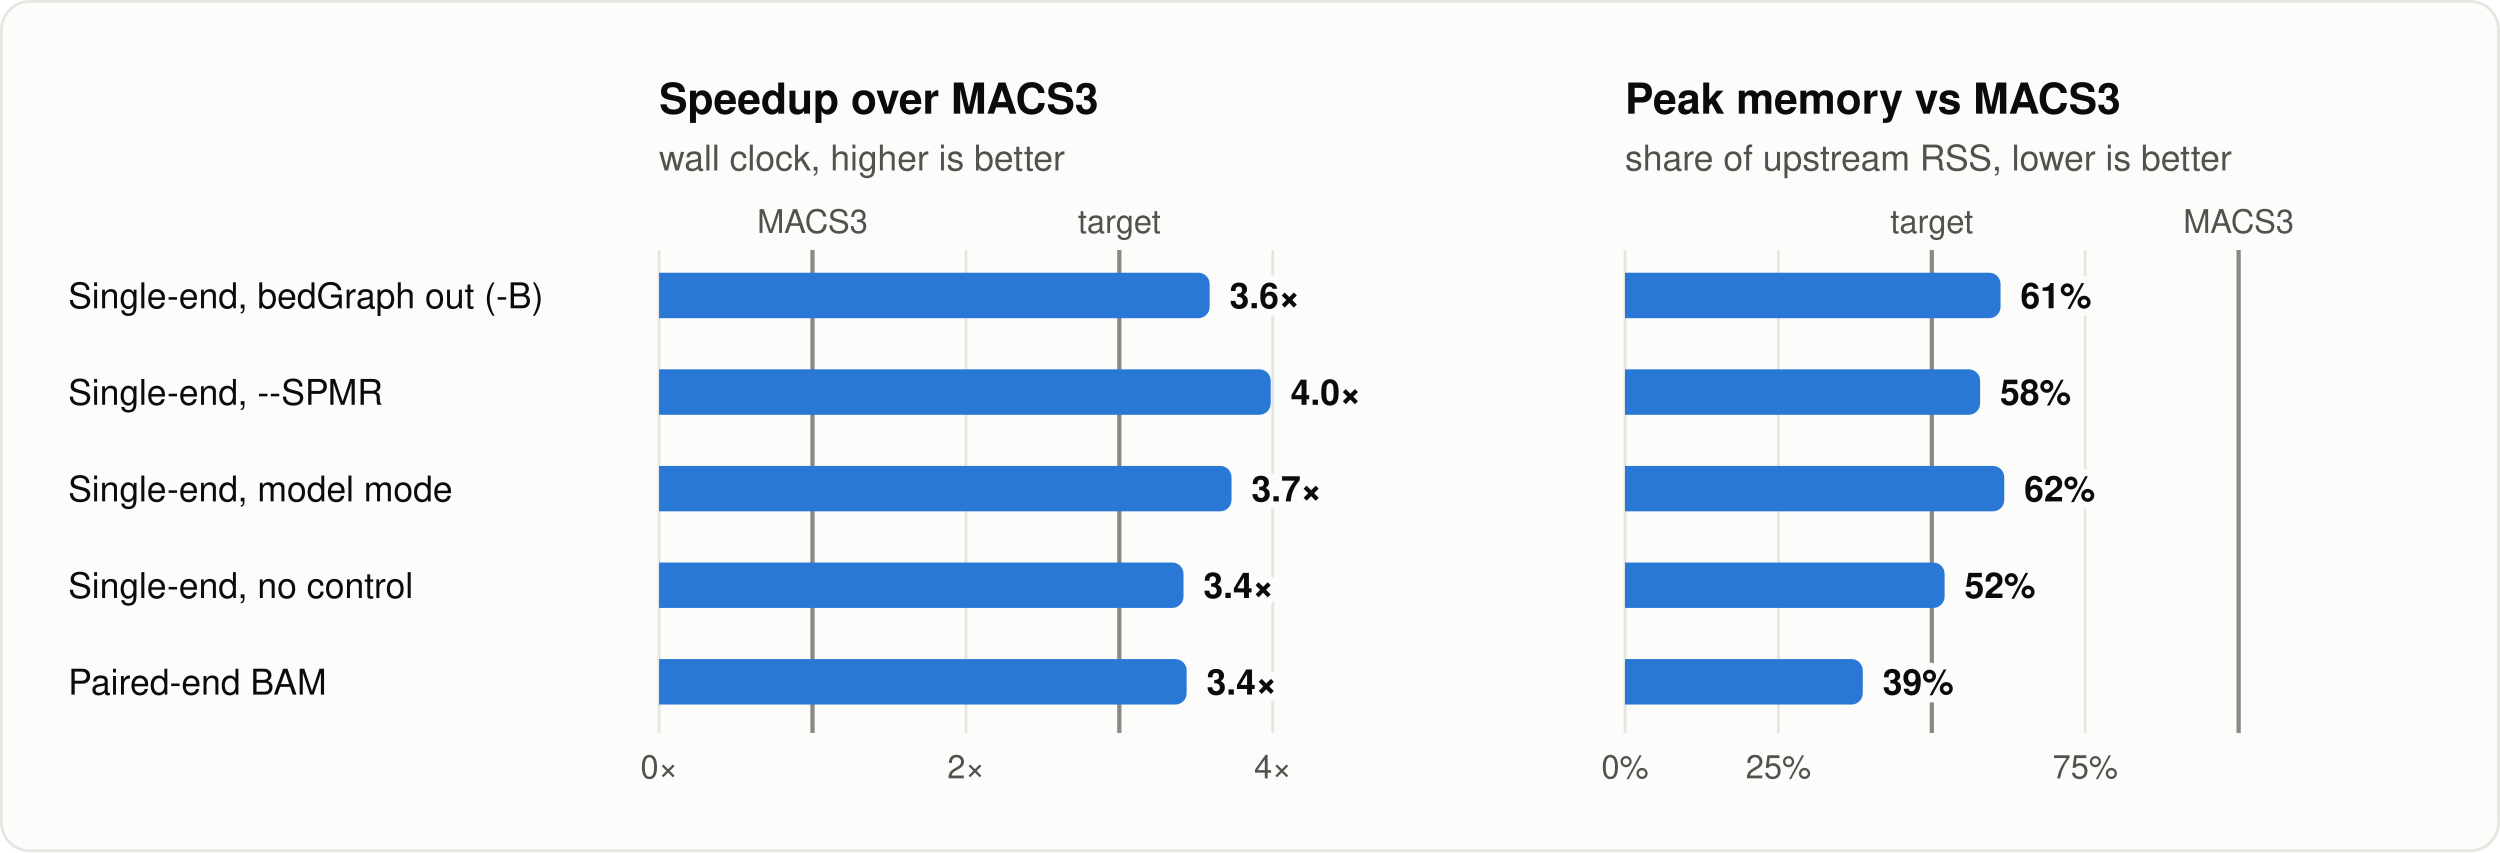
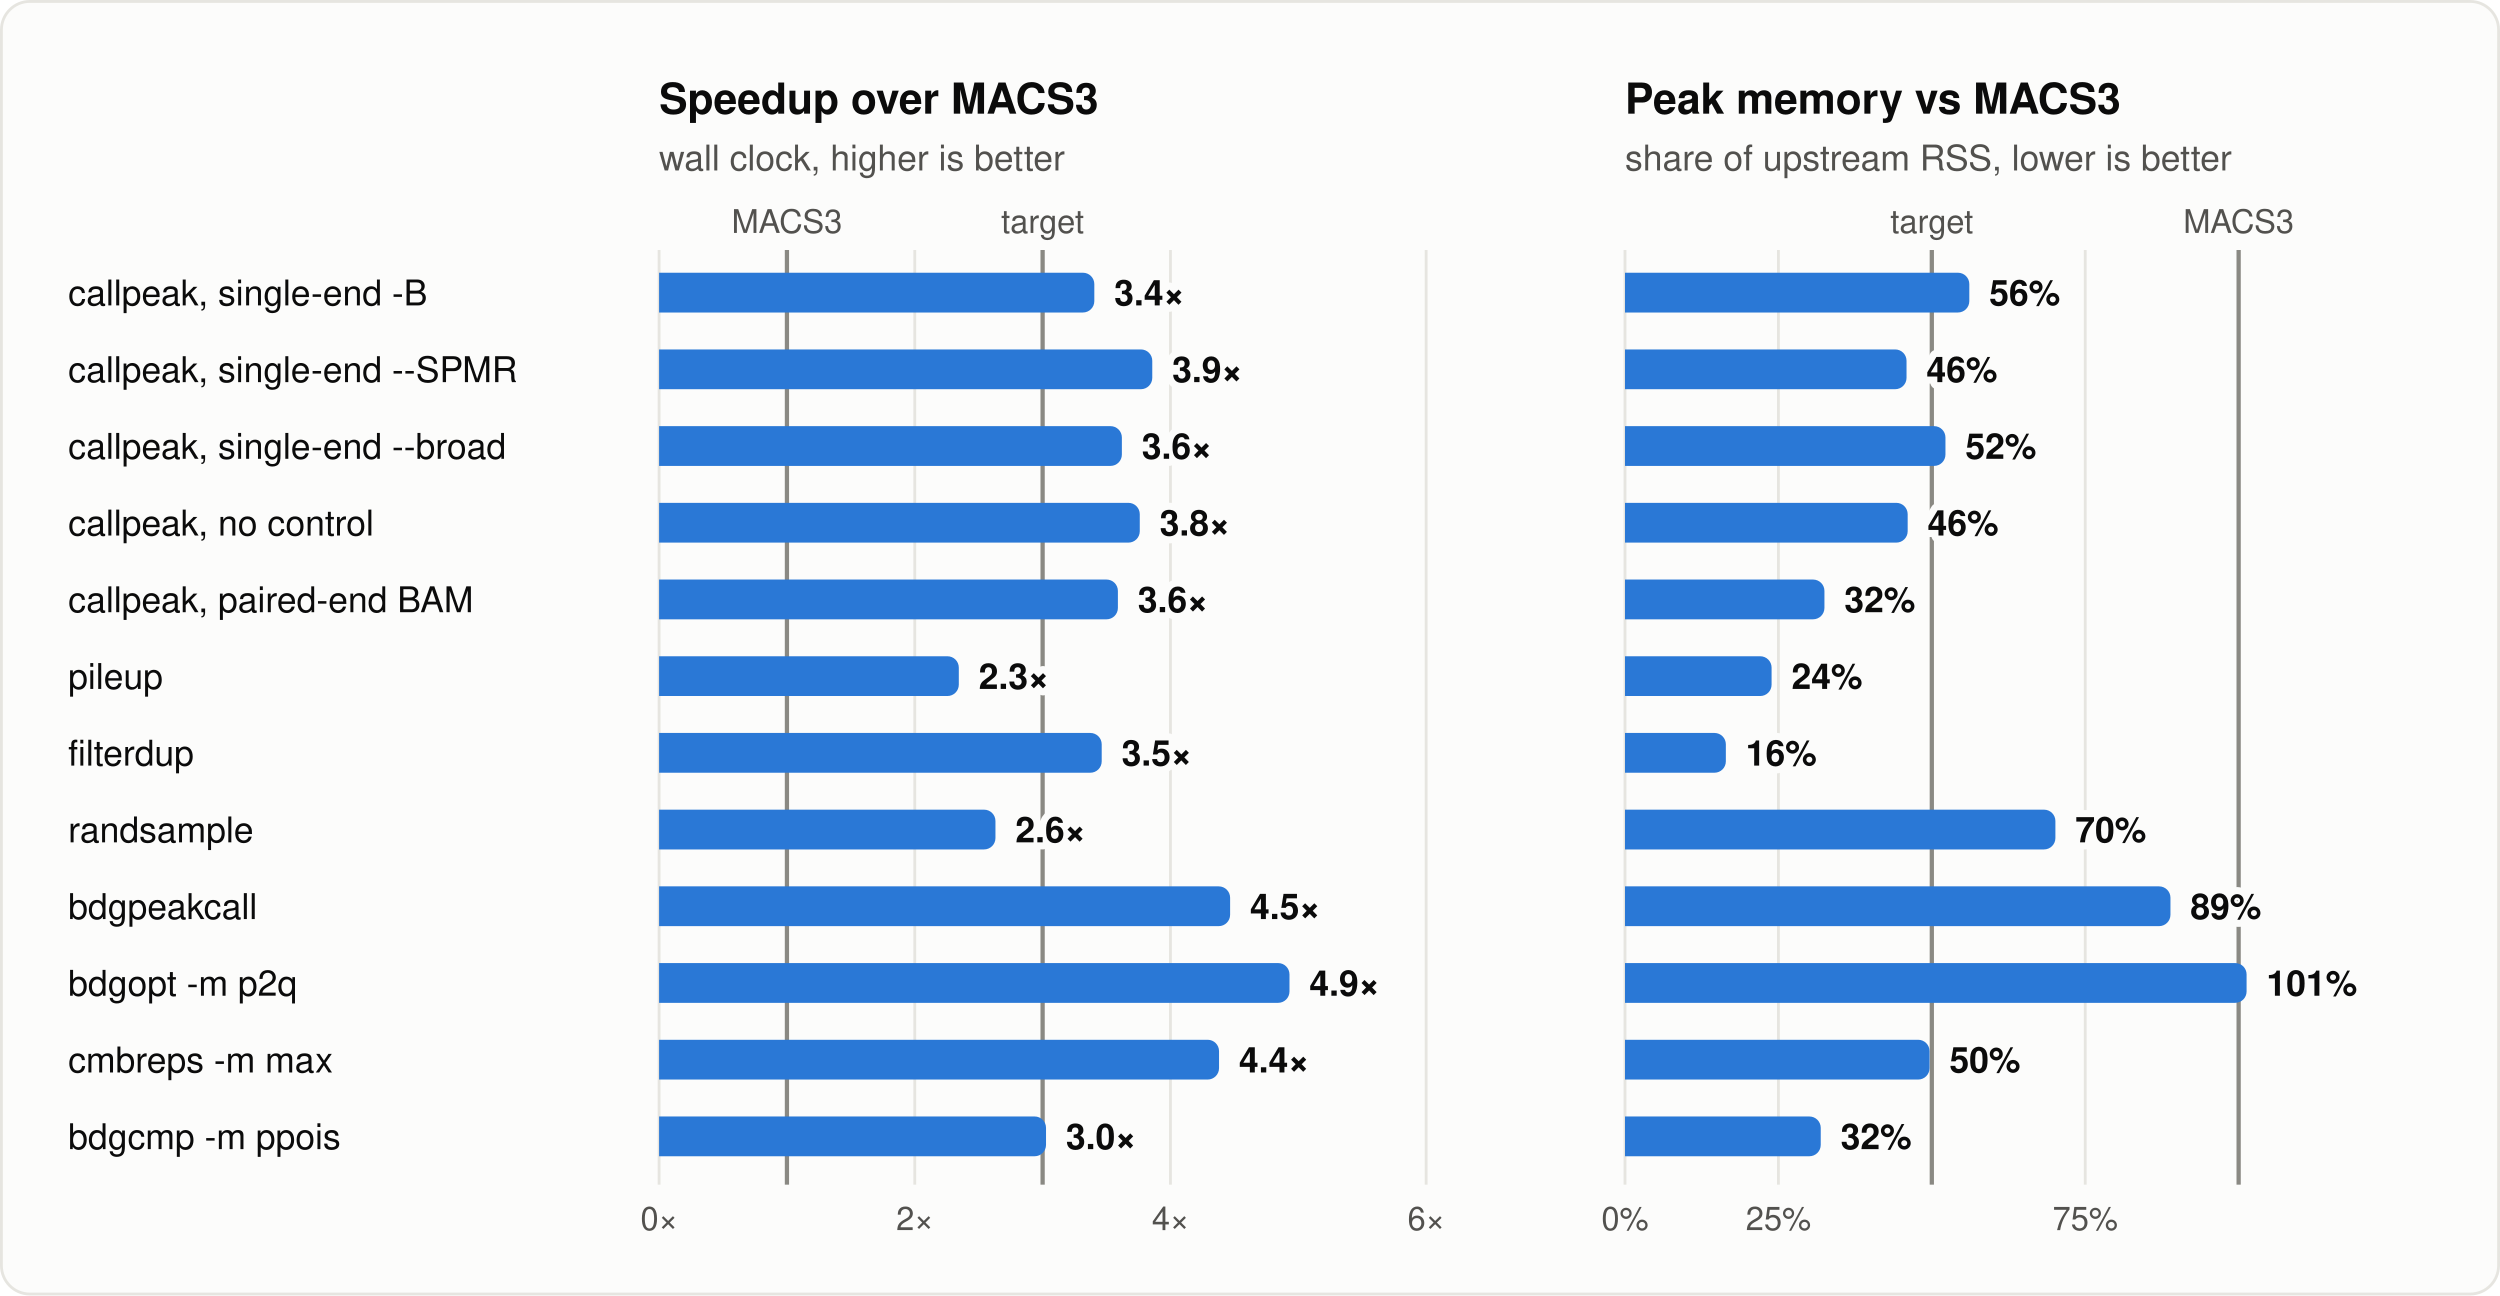
- <svg xmlns="http://www.w3.org/2000/svg" viewBox="0 0 880 300" width="880" height="300" font-family="-apple-system,BlinkMacSystemFont,'Segoe UI',Helvetica,Arial,sans-serif" role="img" aria-label="macs3-rs is 3.4 to 4.0 times faster than MACS3 and uses 39 to 62 percent of its peak memory across five callpeak workloads">
-   <rect x="0.5" y="0.5" width="879" height="299" rx="10" fill="#fcfcfb" stroke="#e6e5e0" />
-   <text x="24" y="108.5" font-size="12.5" fill="#0b0b0b">Single-end, bedGraph out (-B)</text>
-   <text x="24" y="142.5" font-size="12.5" fill="#0b0b0b">Single-end, --SPMR</text>
-   <text x="24" y="176.5" font-size="12.5" fill="#0b0b0b">Single-end, model mode</text>
-   <text x="24" y="210.5" font-size="12.5" fill="#0b0b0b">Single-end, no control</text>
-   <text x="24" y="244.5" font-size="12.5" fill="#0b0b0b">Paired-end BAM</text>
+ <svg xmlns="http://www.w3.org/2000/svg" viewBox="0 0 880 456" width="880" height="456" font-family="-apple-system,BlinkMacSystemFont,'Segoe UI',Helvetica,Arial,sans-serif" role="img" aria-label="macs3-rs is 2.3 to 4.9 times faster than MACS3 and uses 16 to 101 percent of its peak memory across twelve workloads">
+   <rect x="0.5" y="0.5" width="879" height="455" rx="10" fill="#fcfcfb" stroke="#e6e5e0" />
+   <text x="24" y="107.5" font-size="12.5" fill="#0b0b0b">callpeak, single-end -B</text>
+   <text x="24" y="134.5" font-size="12.5" fill="#0b0b0b">callpeak, single-end --SPMR</text>
+   <text x="24" y="161.5" font-size="12.5" fill="#0b0b0b">callpeak, single-end --broad</text>
+   <text x="24" y="188.5" font-size="12.5" fill="#0b0b0b">callpeak, no control</text>
+   <text x="24" y="215.5" font-size="12.5" fill="#0b0b0b">callpeak, paired-end BAM</text>
+   <text x="24" y="242.5" font-size="12.5" fill="#0b0b0b">pileup</text>
+   <text x="24" y="269.5" font-size="12.5" fill="#0b0b0b">filterdup</text>
+   <text x="24" y="296.5" font-size="12.5" fill="#0b0b0b">randsample</text>
+   <text x="24" y="323.5" font-size="12.5" fill="#0b0b0b">bdgpeakcall</text>
+   <text x="24" y="350.5" font-size="12.5" fill="#0b0b0b">bdgopt -m p2q</text>
+   <text x="24" y="377.5" font-size="12.5" fill="#0b0b0b">cmbreps -m max</text>
+   <text x="24" y="404.5" font-size="12.5" fill="#0b0b0b">bdgcmp -m ppois</text>
  <text x="232" y="40" font-size="15" font-weight="600" fill="#0b0b0b">Speedup over MACS3</text>
  <text x="232" y="60" font-size="12.5" fill="#52514e">wall clock, higher is better</text>
-   <line x1="232.0" y1="88" x2="232.0" y2="258" stroke="#e6e5e0" />
-   <text x="232.0" y="274" font-size="11.5" text-anchor="middle" fill="#52514e">0×</text>
-   <line x1="340.0" y1="88" x2="340.0" y2="258" stroke="#e6e5e0" />
-   <text x="340.0" y="274" font-size="11.5" text-anchor="middle" fill="#52514e">2×</text>
-   <line x1="448.0" y1="88" x2="448.0" y2="258" stroke="#e6e5e0" />
-   <text x="448.0" y="274" font-size="11.5" text-anchor="middle" fill="#52514e">4×</text>
-   <line x1="286.0" y1="88" x2="286.0" y2="258" stroke="#8a8983" stroke-width="1.5" />
-   <text x="286.0" y="82" font-size="11.5" text-anchor="middle" fill="#52514e">MACS3</text>
-   <line x1="394.0" y1="88" x2="394.0" y2="258" stroke="#8a8983" stroke-width="1.5" />
-   <text x="394.0" y="82" font-size="11.5" text-anchor="middle" fill="#52514e">target</text>
-   <path d="M232,96h189.8a4,4 0 0 1 4,4v8a4,4 0 0 1 -4,4h-189.8z" fill="#2a78d6" />
-   <text x="432.8" y="108.5" font-size="12.5" font-weight="600" fill="#fcfcfb" stroke="#fcfcfb" stroke-width="5" stroke-linejoin="round">3.6×</text>
-   <text x="432.8" y="108.5" font-size="12.5" font-weight="600" fill="#0b0b0b">3.6×</text>
-   <path d="M232,130h211.3a4,4 0 0 1 4,4v8a4,4 0 0 1 -4,4h-211.3z" fill="#2a78d6" />
-   <text x="454.3" y="142.5" font-size="12.5" font-weight="600" fill="#fcfcfb" stroke="#fcfcfb" stroke-width="5" stroke-linejoin="round">4.0×</text>
-   <text x="454.3" y="142.5" font-size="12.5" font-weight="600" fill="#0b0b0b">4.0×</text>
-   <path d="M232,164h197.5a4,4 0 0 1 4,4v8a4,4 0 0 1 -4,4h-197.5z" fill="#2a78d6" />
-   <text x="440.5" y="176.5" font-size="12.5" font-weight="600" fill="#fcfcfb" stroke="#fcfcfb" stroke-width="5" stroke-linejoin="round">3.7×</text>
-   <text x="440.5" y="176.5" font-size="12.5" font-weight="600" fill="#0b0b0b">3.7×</text>
-   <path d="M232,198h180.6a4,4 0 0 1 4,4v8a4,4 0 0 1 -4,4h-180.6z" fill="#2a78d6" />
-   <text x="423.6" y="210.5" font-size="12.5" font-weight="600" fill="#fcfcfb" stroke="#fcfcfb" stroke-width="5" stroke-linejoin="round">3.4×</text>
-   <text x="423.6" y="210.5" font-size="12.5" font-weight="600" fill="#0b0b0b">3.4×</text>
-   <path d="M232,232h181.7a4,4 0 0 1 4,4v8a4,4 0 0 1 -4,4h-181.7z" fill="#2a78d6" />
-   <text x="424.7" y="244.5" font-size="12.5" font-weight="600" fill="#fcfcfb" stroke="#fcfcfb" stroke-width="5" stroke-linejoin="round">3.4×</text>
-   <text x="424.7" y="244.5" font-size="12.5" font-weight="600" fill="#0b0b0b">3.4×</text>
+   <line x1="232.0" y1="88" x2="232.0" y2="417" stroke="#e6e5e0" />
+   <text x="232.0" y="433" font-size="11.5" text-anchor="middle" fill="#52514e">0×</text>
+   <line x1="322.0" y1="88" x2="322.0" y2="417" stroke="#e6e5e0" />
+   <text x="322.0" y="433" font-size="11.5" text-anchor="middle" fill="#52514e">2×</text>
+   <line x1="412.0" y1="88" x2="412.0" y2="417" stroke="#e6e5e0" />
+   <text x="412.0" y="433" font-size="11.5" text-anchor="middle" fill="#52514e">4×</text>
+   <line x1="502.0" y1="88" x2="502.0" y2="417" stroke="#e6e5e0" />
+   <text x="502.0" y="433" font-size="11.5" text-anchor="middle" fill="#52514e">6×</text>
+   <line x1="277.0" y1="88" x2="277.0" y2="417" stroke="#8a8983" stroke-width="1.5" />
+   <text x="277.0" y="82" font-size="11.5" text-anchor="middle" fill="#52514e">MACS3</text>
+   <line x1="367.0" y1="88" x2="367.0" y2="417" stroke="#8a8983" stroke-width="1.5" />
+   <text x="367.0" y="82" font-size="11.5" text-anchor="middle" fill="#52514e">target</text>
+   <path d="M232,96h149.2a4,4 0 0 1 4,4v6a4,4 0 0 1 -4,4h-149.2z" fill="#2a78d6" />
+   <text x="392.2" y="107.5" font-size="12.5" font-weight="600" fill="#fcfcfb" stroke="#fcfcfb" stroke-width="5" stroke-linejoin="round">3.4×</text>
+   <text x="392.2" y="107.5" font-size="12.5" font-weight="600" fill="#0b0b0b">3.4×</text>
+   <path d="M232,123h169.6a4,4 0 0 1 4,4v6a4,4 0 0 1 -4,4h-169.6z" fill="#2a78d6" />
+   <text x="412.6" y="134.5" font-size="12.5" font-weight="600" fill="#fcfcfb" stroke="#fcfcfb" stroke-width="5" stroke-linejoin="round">3.9×</text>
+   <text x="412.6" y="134.5" font-size="12.5" font-weight="600" fill="#0b0b0b">3.9×</text>
+   <path d="M232,150h158.9a4,4 0 0 1 4,4v6a4,4 0 0 1 -4,4h-158.9z" fill="#2a78d6" />
+   <text x="401.9" y="161.5" font-size="12.5" font-weight="600" fill="#fcfcfb" stroke="#fcfcfb" stroke-width="5" stroke-linejoin="round">3.6×</text>
+   <text x="401.9" y="161.5" font-size="12.5" font-weight="600" fill="#0b0b0b">3.6×</text>
+   <path d="M232,177h165.2a4,4 0 0 1 4,4v6a4,4 0 0 1 -4,4h-165.2z" fill="#2a78d6" />
+   <text x="408.2" y="188.5" font-size="12.5" font-weight="600" fill="#fcfcfb" stroke="#fcfcfb" stroke-width="5" stroke-linejoin="round">3.8×</text>
+   <text x="408.2" y="188.5" font-size="12.5" font-weight="600" fill="#0b0b0b">3.8×</text>
+   <path d="M232,204h157.5a4,4 0 0 1 4,4v6a4,4 0 0 1 -4,4h-157.5z" fill="#2a78d6" />
+   <text x="400.5" y="215.5" font-size="12.5" font-weight="600" fill="#fcfcfb" stroke="#fcfcfb" stroke-width="5" stroke-linejoin="round">3.6×</text>
+   <text x="400.5" y="215.5" font-size="12.5" font-weight="600" fill="#0b0b0b">3.6×</text>
+   <path d="M232,231h101.5a4,4 0 0 1 4,4v6a4,4 0 0 1 -4,4h-101.5z" fill="#2a78d6" />
+   <text x="344.5" y="242.5" font-size="12.5" font-weight="600" fill="#fcfcfb" stroke="#fcfcfb" stroke-width="5" stroke-linejoin="round">2.3×</text>
+   <text x="344.5" y="242.5" font-size="12.5" font-weight="600" fill="#0b0b0b">2.3×</text>
+   <path d="M232,258h151.8a4,4 0 0 1 4,4v6a4,4 0 0 1 -4,4h-151.8z" fill="#2a78d6" />
+   <text x="394.8" y="269.5" font-size="12.5" font-weight="600" fill="#fcfcfb" stroke="#fcfcfb" stroke-width="5" stroke-linejoin="round">3.5×</text>
+   <text x="394.8" y="269.5" font-size="12.5" font-weight="600" fill="#0b0b0b">3.5×</text>
+   <path d="M232,285h114.4a4,4 0 0 1 4,4v6a4,4 0 0 1 -4,4h-114.4z" fill="#2a78d6" />
+   <text x="357.4" y="296.5" font-size="12.5" font-weight="600" fill="#fcfcfb" stroke="#fcfcfb" stroke-width="5" stroke-linejoin="round">2.6×</text>
+   <text x="357.4" y="296.5" font-size="12.5" font-weight="600" fill="#0b0b0b">2.6×</text>
+   <path d="M232,312h197.0a4,4 0 0 1 4,4v6a4,4 0 0 1 -4,4h-197.0z" fill="#2a78d6" />
+   <text x="440.0" y="323.5" font-size="12.5" font-weight="600" fill="#fcfcfb" stroke="#fcfcfb" stroke-width="5" stroke-linejoin="round">4.5×</text>
+   <text x="440.0" y="323.5" font-size="12.5" font-weight="600" fill="#0b0b0b">4.5×</text>
+   <path d="M232,339h217.9a4,4 0 0 1 4,4v6a4,4 0 0 1 -4,4h-217.9z" fill="#2a78d6" />
+   <text x="460.9" y="350.5" font-size="12.5" font-weight="600" fill="#fcfcfb" stroke="#fcfcfb" stroke-width="5" stroke-linejoin="round">4.9×</text>
+   <text x="460.9" y="350.5" font-size="12.5" font-weight="600" fill="#0b0b0b">4.9×</text>
+   <path d="M232,366h193.1a4,4 0 0 1 4,4v6a4,4 0 0 1 -4,4h-193.1z" fill="#2a78d6" />
+   <text x="436.1" y="377.5" font-size="12.5" font-weight="600" fill="#fcfcfb" stroke="#fcfcfb" stroke-width="5" stroke-linejoin="round">4.4×</text>
+   <text x="436.1" y="377.5" font-size="12.5" font-weight="600" fill="#0b0b0b">4.4×</text>
+   <path d="M232,393h132.2a4,4 0 0 1 4,4v6a4,4 0 0 1 -4,4h-132.2z" fill="#2a78d6" />
+   <text x="375.2" y="404.5" font-size="12.5" font-weight="600" fill="#fcfcfb" stroke="#fcfcfb" stroke-width="5" stroke-linejoin="round">3.0×</text>
+   <text x="375.2" y="404.5" font-size="12.5" font-weight="600" fill="#0b0b0b">3.0×</text>
  <text x="572" y="40" font-size="15" font-weight="600" fill="#0b0b0b">Peak memory vs MACS3</text>
  <text x="572" y="60" font-size="12.5" fill="#52514e">share of upstream RSS, lower is better</text>
-   <line x1="572.0" y1="88" x2="572.0" y2="258" stroke="#e6e5e0" />
-   <text x="572.0" y="274" font-size="11.5" text-anchor="middle" fill="#52514e">0%</text>
-   <line x1="626.0" y1="88" x2="626.0" y2="258" stroke="#e6e5e0" />
-   <text x="626.0" y="274" font-size="11.5" text-anchor="middle" fill="#52514e">25%</text>
-   <line x1="734.0" y1="88" x2="734.0" y2="258" stroke="#e6e5e0" />
-   <text x="734.0" y="274" font-size="11.5" text-anchor="middle" fill="#52514e">75%</text>
-   <line x1="680.0" y1="88" x2="680.0" y2="258" stroke="#8a8983" stroke-width="1.5" />
+   <line x1="572.0" y1="88" x2="572.0" y2="417" stroke="#e6e5e0" />
+   <text x="572.0" y="433" font-size="11.5" text-anchor="middle" fill="#52514e">0%</text>
+   <line x1="626.0" y1="88" x2="626.0" y2="417" stroke="#e6e5e0" />
+   <text x="626.0" y="433" font-size="11.5" text-anchor="middle" fill="#52514e">25%</text>
+   <line x1="734.0" y1="88" x2="734.0" y2="417" stroke="#e6e5e0" />
+   <text x="734.0" y="433" font-size="11.5" text-anchor="middle" fill="#52514e">75%</text>
+   <line x1="680.0" y1="88" x2="680.0" y2="417" stroke="#8a8983" stroke-width="1.5" />
  <text x="680.0" y="82" font-size="11.5" text-anchor="middle" fill="#52514e">target</text>
-   <line x1="788.0" y1="88" x2="788.0" y2="258" stroke="#8a8983" stroke-width="1.5" />
+   <line x1="788.0" y1="88" x2="788.0" y2="417" stroke="#8a8983" stroke-width="1.5" />
  <text x="788.0" y="82" font-size="11.5" text-anchor="middle" fill="#52514e">MACS3</text>
-   <path d="M572,96h128.2a4,4 0 0 1 4,4v8a4,4 0 0 1 -4,4h-128.2z" fill="#2a78d6" />
-   <text x="711.2" y="108.5" font-size="12.5" font-weight="600" fill="#fcfcfb" stroke="#fcfcfb" stroke-width="5" stroke-linejoin="round">61%</text>
-   <text x="711.2" y="108.5" font-size="12.5" font-weight="600" fill="#0b0b0b">61%</text>
-   <path d="M572,130h121.0a4,4 0 0 1 4,4v8a4,4 0 0 1 -4,4h-121.0z" fill="#2a78d6" />
-   <text x="704.0" y="142.5" font-size="12.5" font-weight="600" fill="#fcfcfb" stroke="#fcfcfb" stroke-width="5" stroke-linejoin="round">58%</text>
-   <text x="704.0" y="142.5" font-size="12.5" font-weight="600" fill="#0b0b0b">58%</text>
-   <path d="M572,164h129.5a4,4 0 0 1 4,4v8a4,4 0 0 1 -4,4h-129.5z" fill="#2a78d6" />
-   <text x="712.5" y="176.5" font-size="12.5" font-weight="600" fill="#fcfcfb" stroke="#fcfcfb" stroke-width="5" stroke-linejoin="round">62%</text>
-   <text x="712.5" y="176.5" font-size="12.5" font-weight="600" fill="#0b0b0b">62%</text>
-   <path d="M572,198h108.5a4,4 0 0 1 4,4v8a4,4 0 0 1 -4,4h-108.5z" fill="#2a78d6" />
-   <text x="691.5" y="210.5" font-size="12.5" font-weight="600" fill="#fcfcfb" stroke="#fcfcfb" stroke-width="5" stroke-linejoin="round">52%</text>
-   <text x="691.5" y="210.5" font-size="12.5" font-weight="600" fill="#0b0b0b">52%</text>
-   <path d="M572,232h79.7a4,4 0 0 1 4,4v8a4,4 0 0 1 -4,4h-79.7z" fill="#2a78d6" />
-   <text x="662.7" y="244.5" font-size="12.5" font-weight="600" fill="#fcfcfb" stroke="#fcfcfb" stroke-width="5" stroke-linejoin="round">39%</text>
-   <text x="662.7" y="244.5" font-size="12.5" font-weight="600" fill="#0b0b0b">39%</text>
+   <path d="M572,96h117.2a4,4 0 0 1 4,4v6a4,4 0 0 1 -4,4h-117.2z" fill="#2a78d6" />
+   <text x="700.2" y="107.5" font-size="12.5" font-weight="600" fill="#fcfcfb" stroke="#fcfcfb" stroke-width="5" stroke-linejoin="round">56%</text>
+   <text x="700.2" y="107.5" font-size="12.5" font-weight="600" fill="#0b0b0b">56%</text>
+   <path d="M572,123h95.1a4,4 0 0 1 4,4v6a4,4 0 0 1 -4,4h-95.1z" fill="#2a78d6" />
+   <text x="678.1" y="134.5" font-size="12.5" font-weight="600" fill="#fcfcfb" stroke="#fcfcfb" stroke-width="5" stroke-linejoin="round">46%</text>
+   <text x="678.1" y="134.5" font-size="12.5" font-weight="600" fill="#0b0b0b">46%</text>
+   <path d="M572,150h108.8a4,4 0 0 1 4,4v6a4,4 0 0 1 -4,4h-108.8z" fill="#2a78d6" />
+   <text x="691.8" y="161.5" font-size="12.5" font-weight="600" fill="#fcfcfb" stroke="#fcfcfb" stroke-width="5" stroke-linejoin="round">52%</text>
+   <text x="691.8" y="161.5" font-size="12.5" font-weight="600" fill="#0b0b0b">52%</text>
+   <path d="M572,177h95.5a4,4 0 0 1 4,4v6a4,4 0 0 1 -4,4h-95.5z" fill="#2a78d6" />
+   <text x="678.5" y="188.5" font-size="12.5" font-weight="600" fill="#fcfcfb" stroke="#fcfcfb" stroke-width="5" stroke-linejoin="round">46%</text>
+   <text x="678.5" y="188.5" font-size="12.5" font-weight="600" fill="#0b0b0b">46%</text>
+   <path d="M572,204h66.2a4,4 0 0 1 4,4v6a4,4 0 0 1 -4,4h-66.2z" fill="#2a78d6" />
+   <text x="649.2" y="215.5" font-size="12.5" font-weight="600" fill="#fcfcfb" stroke="#fcfcfb" stroke-width="5" stroke-linejoin="round">32%</text>
+   <text x="649.2" y="215.5" font-size="12.5" font-weight="600" fill="#0b0b0b">32%</text>
+   <path d="M572,231h47.6a4,4 0 0 1 4,4v6a4,4 0 0 1 -4,4h-47.6z" fill="#2a78d6" />
+   <text x="630.6" y="242.5" font-size="12.5" font-weight="600" fill="#fcfcfb" stroke="#fcfcfb" stroke-width="5" stroke-linejoin="round">24%</text>
+   <text x="630.6" y="242.5" font-size="12.5" font-weight="600" fill="#0b0b0b">24%</text>
+   <path d="M572,258h31.5a4,4 0 0 1 4,4v6a4,4 0 0 1 -4,4h-31.5z" fill="#2a78d6" />
+   <text x="614.5" y="269.5" font-size="12.5" font-weight="600" fill="#fcfcfb" stroke="#fcfcfb" stroke-width="5" stroke-linejoin="round">16%</text>
+   <text x="614.5" y="269.5" font-size="12.5" font-weight="600" fill="#0b0b0b">16%</text>
+   <path d="M572,285h147.5a4,4 0 0 1 4,4v6a4,4 0 0 1 -4,4h-147.5z" fill="#2a78d6" />
+   <text x="730.5" y="296.5" font-size="12.5" font-weight="600" fill="#fcfcfb" stroke="#fcfcfb" stroke-width="5" stroke-linejoin="round">70%</text>
+   <text x="730.5" y="296.5" font-size="12.5" font-weight="600" fill="#0b0b0b">70%</text>
+   <path d="M572,312h188.0a4,4 0 0 1 4,4v6a4,4 0 0 1 -4,4h-188.0z" fill="#2a78d6" />
+   <text x="771.0" y="323.5" font-size="12.5" font-weight="600" fill="#fcfcfb" stroke="#fcfcfb" stroke-width="5" stroke-linejoin="round">89%</text>
+   <text x="771.0" y="323.5" font-size="12.5" font-weight="600" fill="#0b0b0b">89%</text>
+   <path d="M572,339h214.8a4,4 0 0 1 4,4v6a4,4 0 0 1 -4,4h-214.8z" fill="#2a78d6" />
+   <text x="797.8" y="350.5" font-size="12.5" font-weight="600" fill="#fcfcfb" stroke="#fcfcfb" stroke-width="5" stroke-linejoin="round">101%</text>
+   <text x="797.8" y="350.5" font-size="12.5" font-weight="600" fill="#0b0b0b">101%</text>
+   <path d="M572,366h103.2a4,4 0 0 1 4,4v6a4,4 0 0 1 -4,4h-103.2z" fill="#2a78d6" />
+   <text x="686.2" y="377.5" font-size="12.5" font-weight="600" fill="#fcfcfb" stroke="#fcfcfb" stroke-width="5" stroke-linejoin="round">50%</text>
+   <text x="686.2" y="377.5" font-size="12.5" font-weight="600" fill="#0b0b0b">50%</text>
+   <path d="M572,393h64.9a4,4 0 0 1 4,4v6a4,4 0 0 1 -4,4h-64.9z" fill="#2a78d6" />
+   <text x="647.9" y="404.5" font-size="12.5" font-weight="600" fill="#fcfcfb" stroke="#fcfcfb" stroke-width="5" stroke-linejoin="round">32%</text>
+   <text x="647.9" y="404.5" font-size="12.5" font-weight="600" fill="#0b0b0b">32%</text>
</svg>
